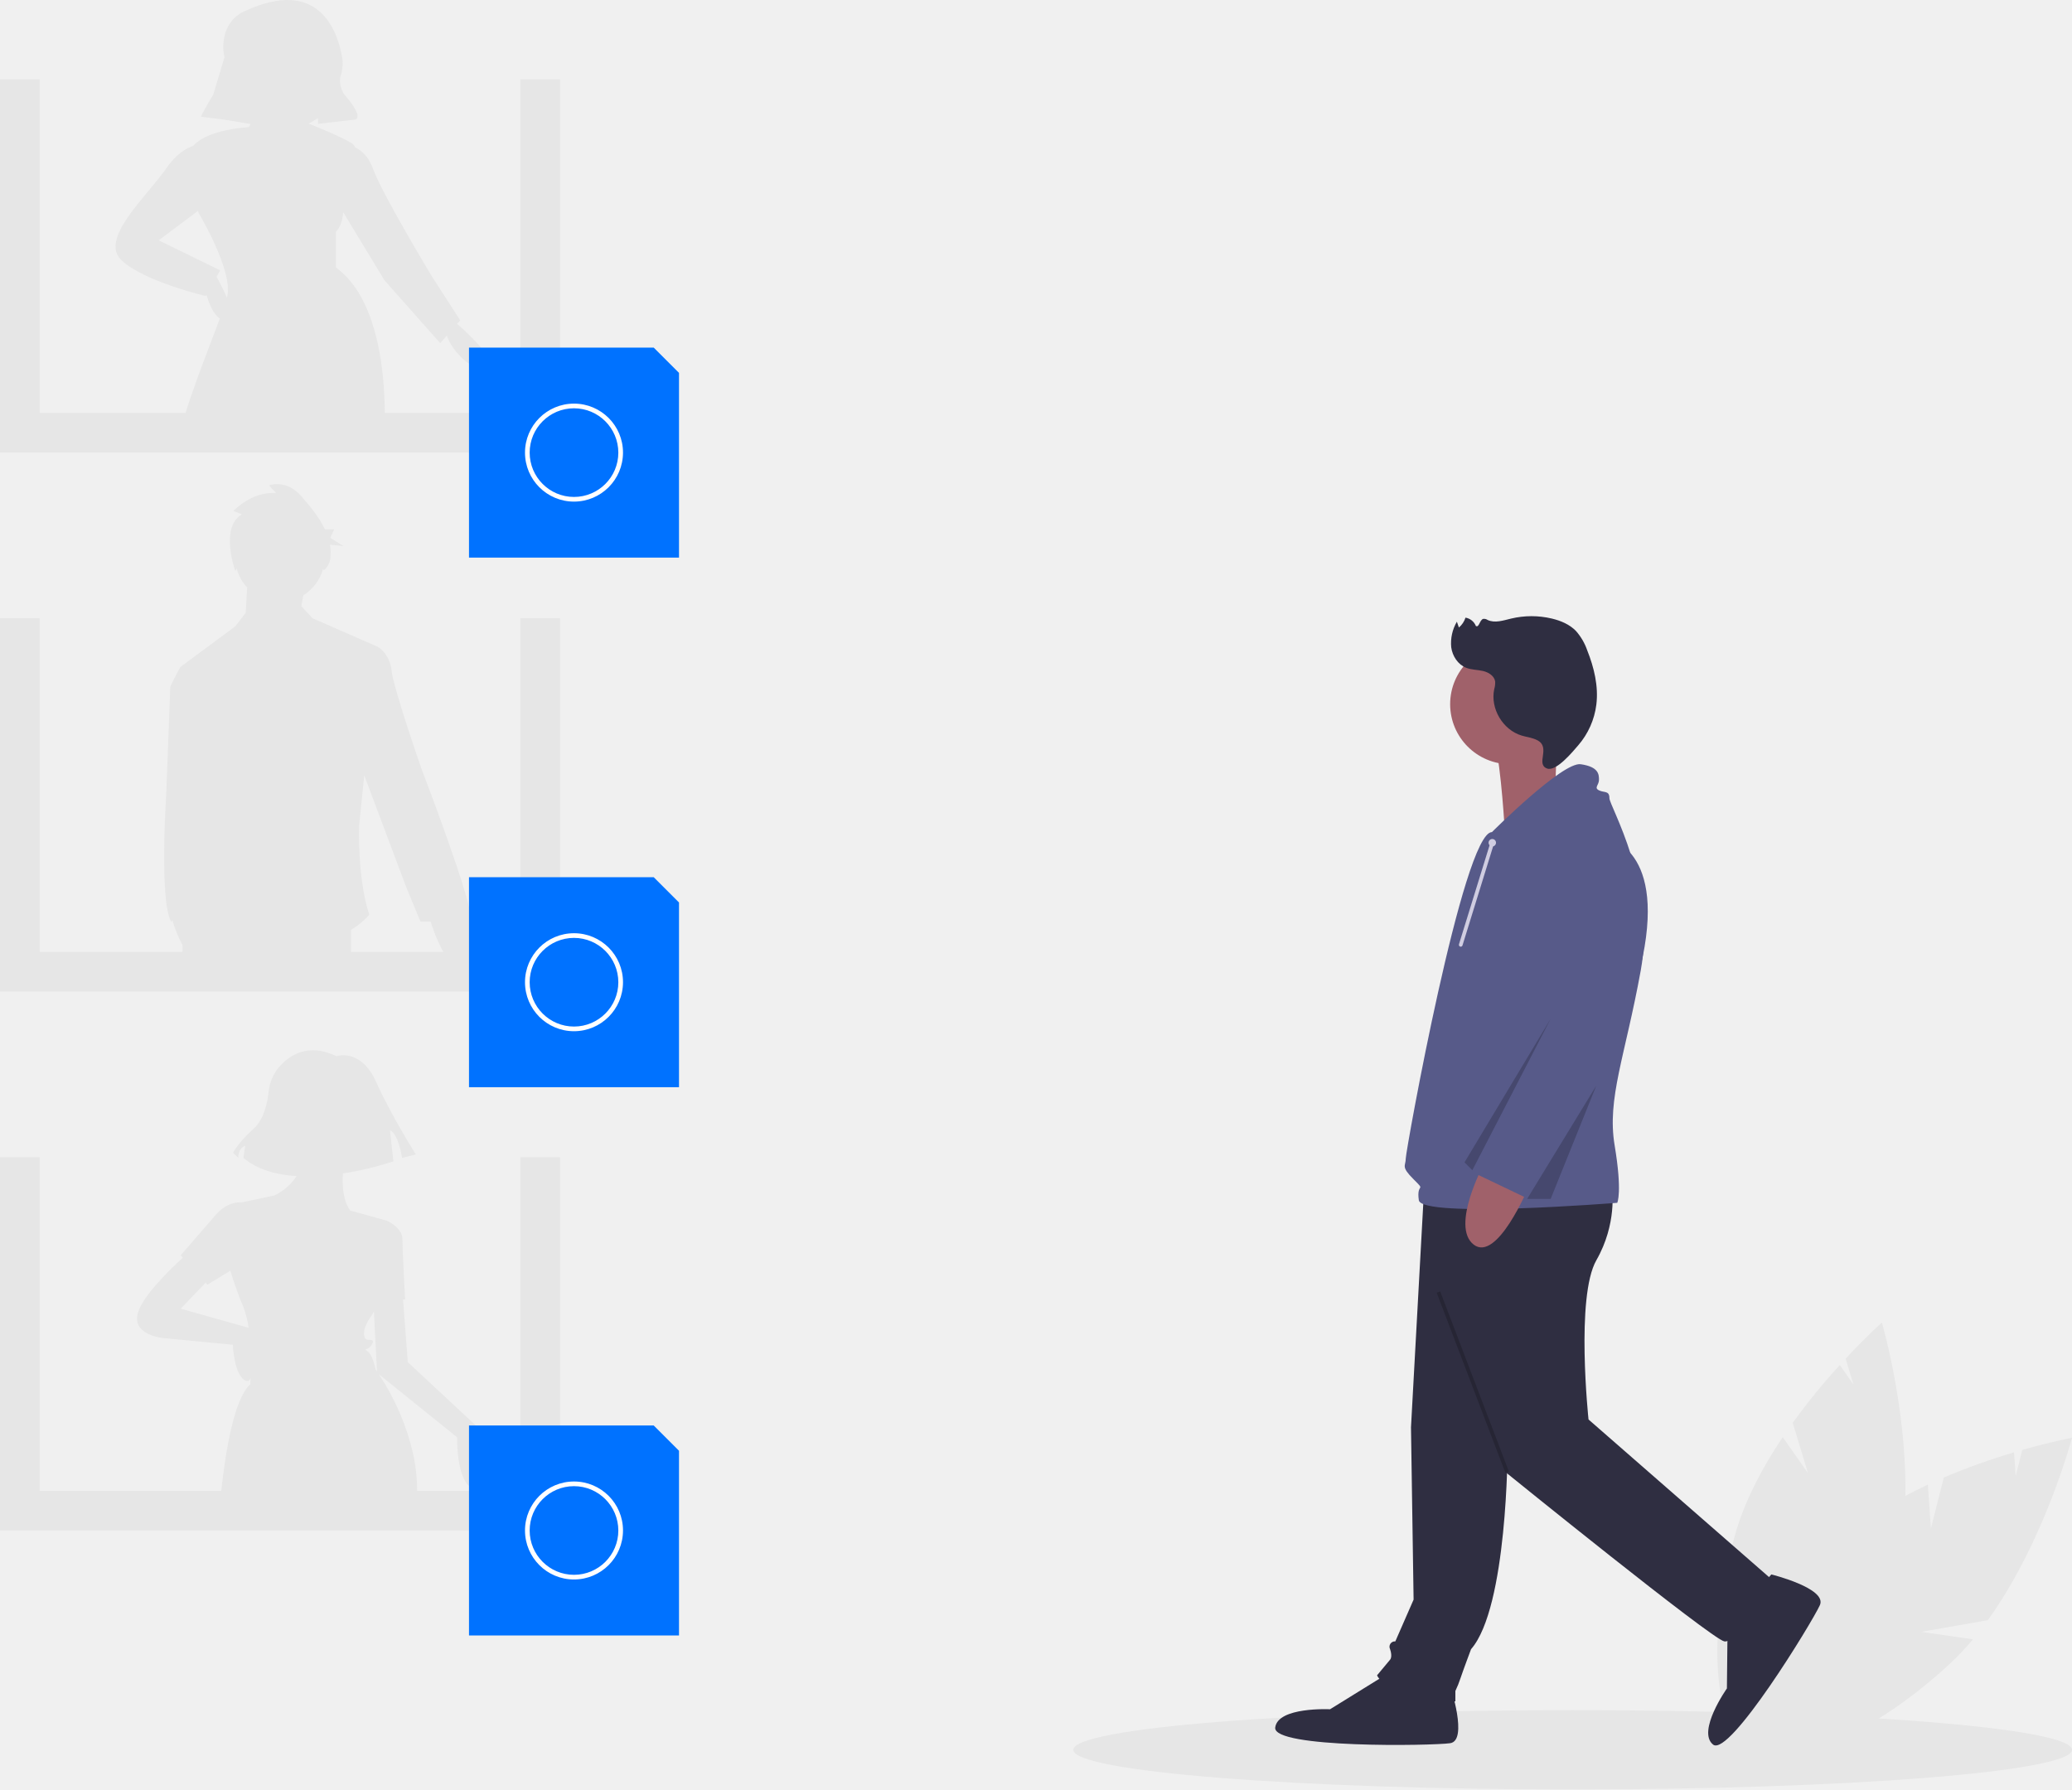
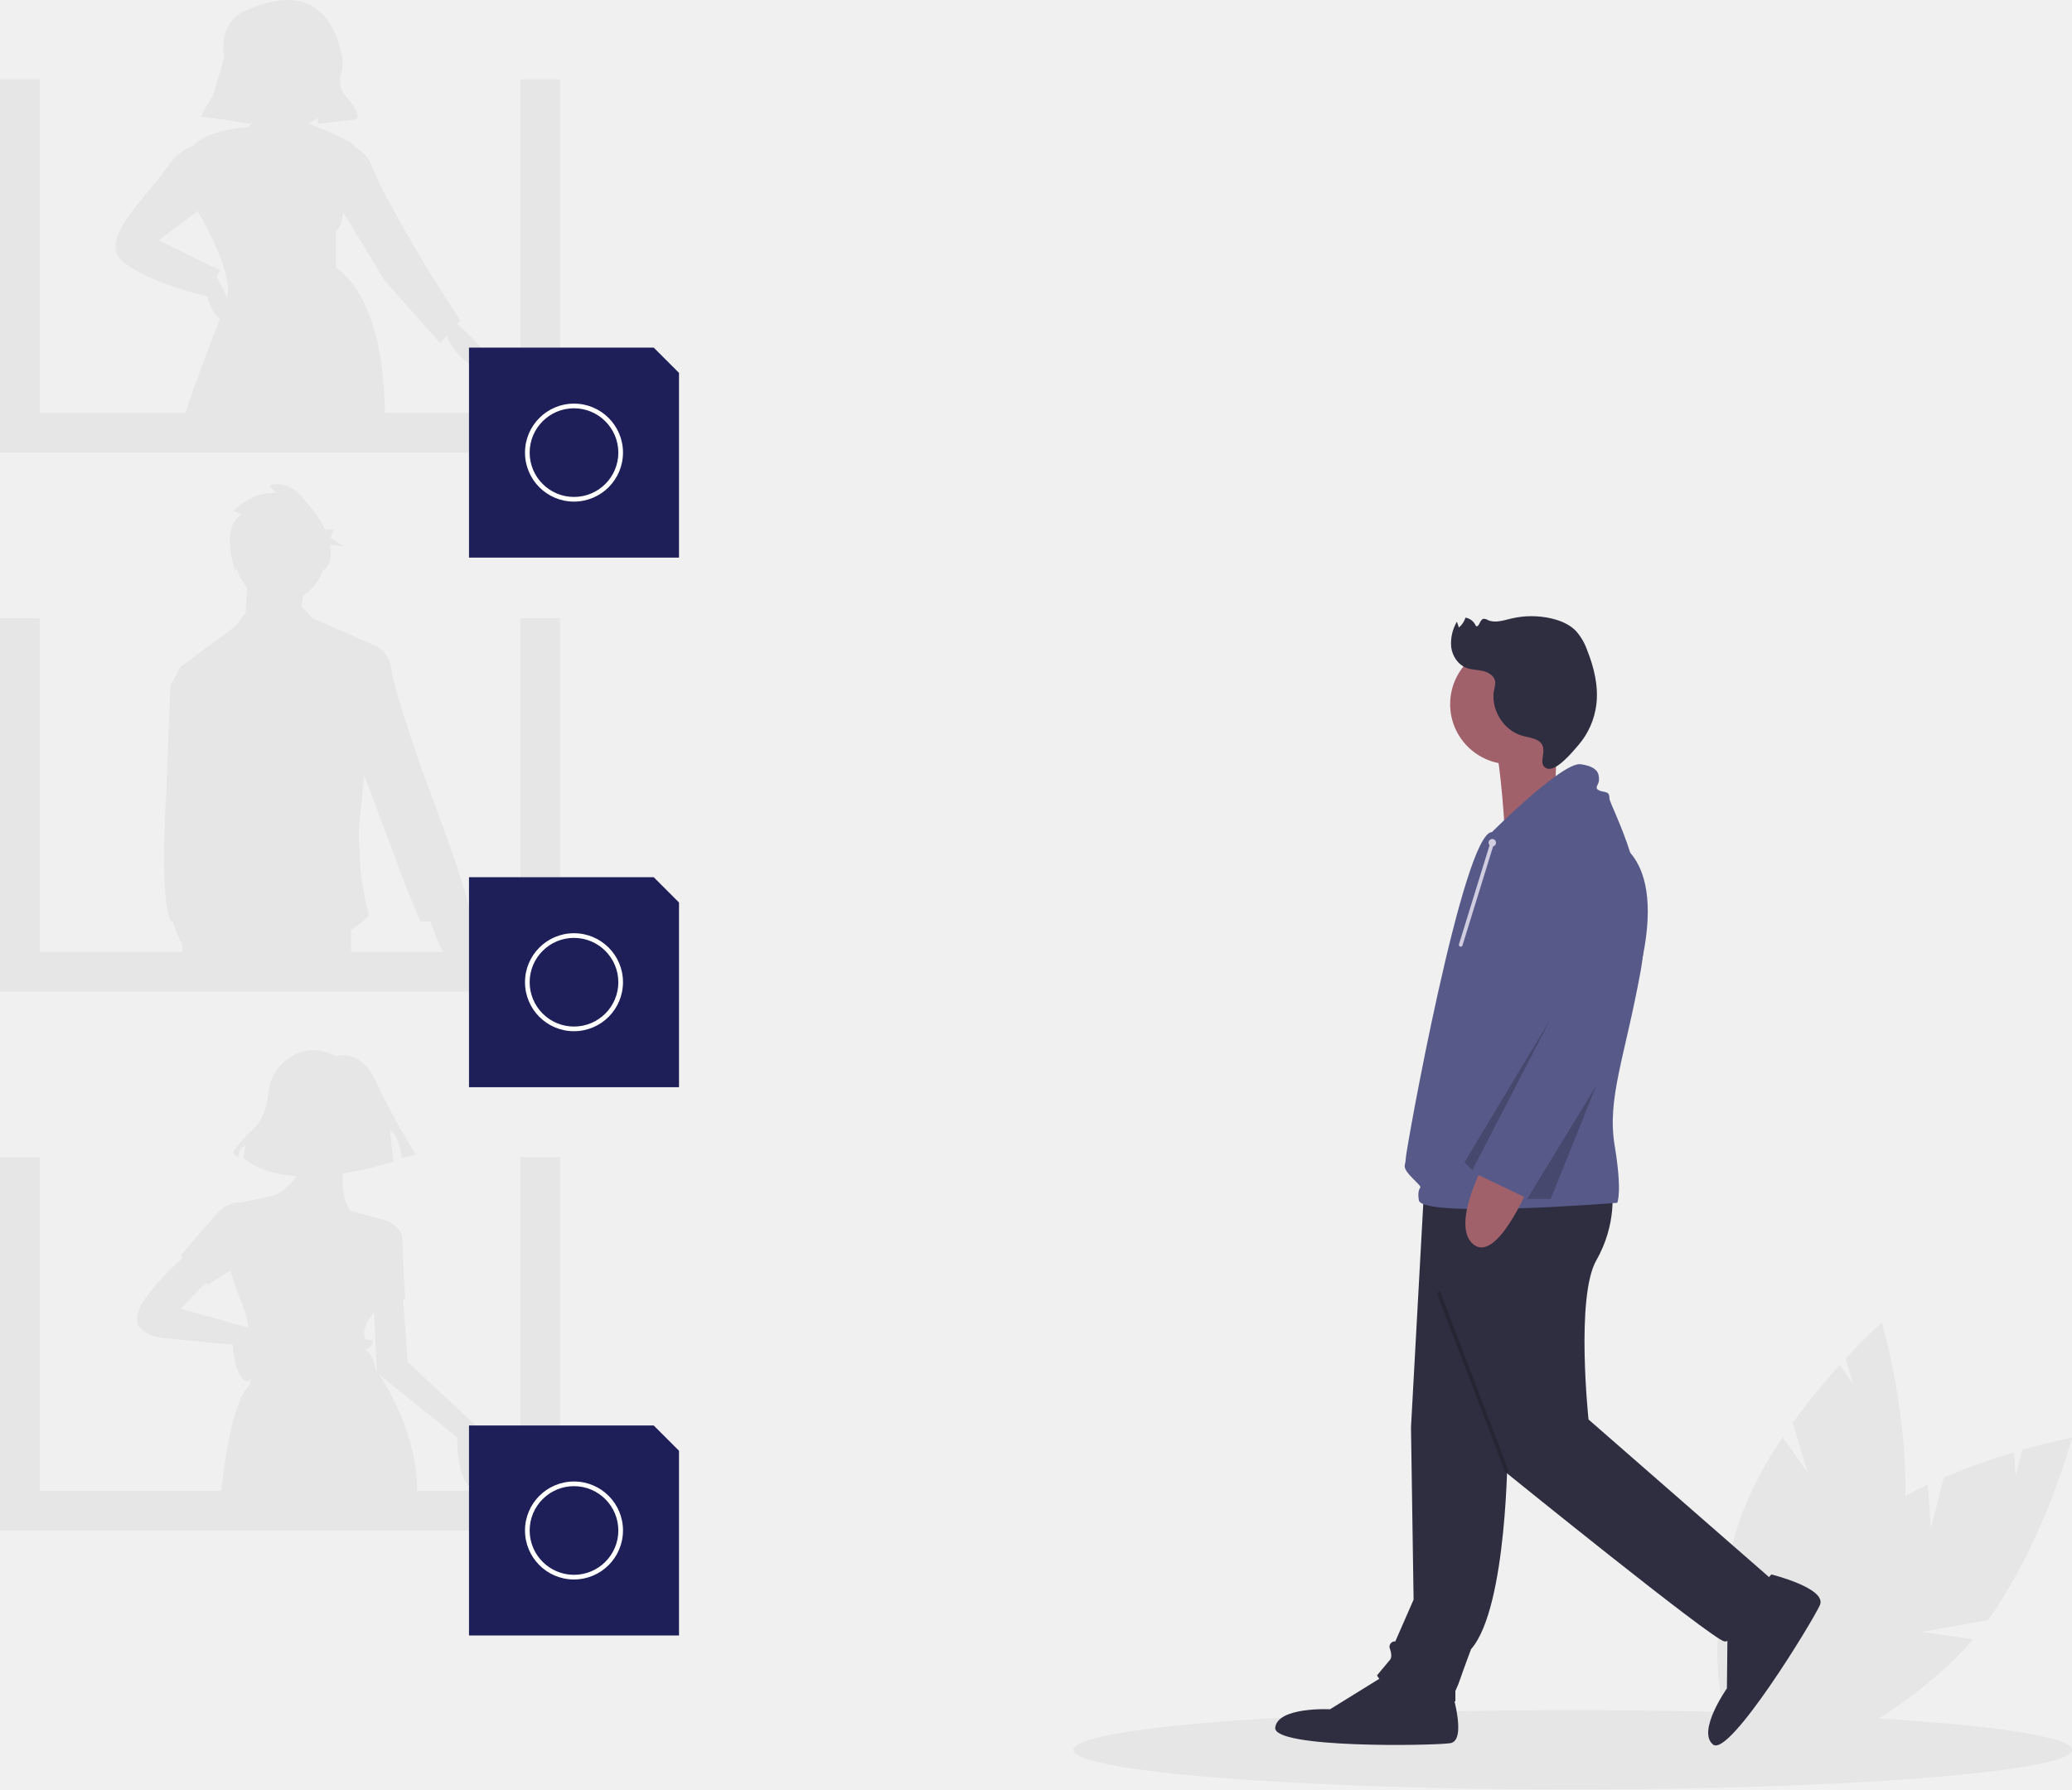
<svg xmlns="http://www.w3.org/2000/svg" id="fcb9129a-8421-465f-8817-beceb46f7383" data-name="Layer 1" width="888" height="767" viewBox="0 0 888 767">
  <path d="M983.525,721.639l5.538-21.844a283.646,283.646,0,0,1,30.093-10.796l.699,10.152,2.836-11.184c12.682-3.621,21.309-5.216,21.309-5.216s-11.654,44.316-36.097,78.196l-28.481,5.003,22.126,3.19a114.757,114.757,0,0,1-9.897,10.489c-35.558,33.005-75.162,48.148-88.459,33.823s4.749-52.694,40.306-85.699c11.023-10.232,24.871-18.443,38.732-24.905Z" transform="translate(-156 -66.49999)" fill="#e6e6e6" />
  <path d="M930.852,697.917l-6.55-21.562a283.644,283.644,0,0,1,20.18-24.797l5.846,8.329-3.354-11.04c8.984-9.655,15.545-15.48,15.545-15.48s12.931,43.96,9.519,85.597l-21.795,19.005,20.59-8.706a114.755,114.755,0,0,1-3.051,14.095c-13.379,46.634-39.454,80.068-58.242,74.678s-23.173-47.563-9.794-94.197c4.147-14.457,11.757-28.644,20.283-41.34Z" transform="translate(-156 -66.49999)" fill="#e6e6e6" />
  <ellipse cx="674" cy="750" rx="214" ry="17" fill="#e6e6e6" />
  <polygon points="223 34 223 177 17 177 17 34 0 34 0 194 240 194 240 34 223 34" fill="#e6e6e6" />
  <polygon points="223 265 223 408 17 408 17 265 0 265 0 425 240 425 240 265 223 265" fill="#e6e6e6" />
  <polygon points="223 496 223 639 17 639 17 496 0 496 0 656 240 656 240 496 223 496" fill="#e6e6e6" />
  <path d="M351.928,205.301l1.316-1.504-12.249-18.987S319.558,149.287,315.883,138.875c-1.88-5.325-5.04-7.924-7.68-9.195L308.2,129.67a3.639,3.639,0,0,0-1.5-1.82c-4.79-2.87-14.42-6.78-18.41-8.36l-.002-.001.953-.52,3.062-1.837v2.45l15.924-1.837s4.287-.612-4.9-11.024c0,0-2.426-4.043-1.365-7.531a17.591,17.591,0,0,0,.669-8.226c-2.058-11.482-10.133-34.309-41.564-19.766,0,0-8.923,2.974-9.376,14.72a20.304,20.304,0,0,0,.524,5.122l-4.863,16.126c-1.879,3.025-3.65,6.113-5.243,9.299l-.028.056,9.8,1.225h0l11.539,1.923c-.25.464-.526.909-.816,1.343-.603.033-16.667.843-23.284,7.45a5.174,5.174,0,0,0-.49.56l-.003.004c-3.052.976-7.4,3.49-11.752,9.85-7.962,11.637-28.786,30.011-18.987,39.198s36.136,15.312,36.136,15.312l.278-.501c1.13,3.901,2.964,8.351,5.728,10.124l-.001.003c-2.47,6.67-5.94,15.52-9.23,24.49-2.12,5.8-4.17,11.66-5.81,17h85.73a170.166,170.166,0,0,0-.86-17c-1.79-17.33-6.91-36.77-20.1-46.36V165.82s2.798-2.439,3.11-8.376l17.713,29.203L344.669,213.596l2.81-3.212c3.75,10.305,16.459,17.959,18.626,13.624C368.087,220.046,356.453,209.277,351.928,205.301Zm-103.123-20.161,1.544-2.78L224.013,169.498l16.797-12.598c.22.62.35.96.35.96s14.7,24.5,12.25,35.52c-.05.2-.1.42-.16.66l-0.0.001A85.797,85.797,0,0,0,248.805,185.14Z" transform="translate(-156 -66.49999)" fill="#e6e6e6" />
  <path d="M261.308,329.16l-4.481,5.802-23.501,17.408s-4.352,7.834-4.352,8.704-1.741,46.132-1.741,46.132-3.046,45.696,2.176,54.401l.53-.57.001.004a50.895,50.895,0,0,0,4.26,10.5v3.96h72.24V465.088a33.074,33.074,0,0,0,7.834-6.528c-5.222-15.667-4.352-38.298-4.352-38.298l2.192-21.429,17.828,47.541L336.201,461.5h4.369c1.286,4.239,8.339,25.712,17.375,19.009,6.123-4.542,3.212-13.198.03-19.24.462-8.625-21.07-64.509-21.07-64.509s-12.186-34.816-13.056-42.65-6.093-10.445-6.093-10.445L289.903,331.48l-4.758-5.165h0l.845-4.648a19.153,19.153,0,0,0,8.46-11.327c.18.378.295.617.295.617a7.711,7.711,0,0,0,2.823-5.044,20.076,20.076,0,0,0-.159-5.959l5.861.645-5.711-3.593,1.632-3.593h-3.909c-2.517-5.341-6.553-10.081-10.042-14.115-6.637-7.672-13.938-4.75-13.938-4.75l2.987,3.288c-10.619-.731-18.252,7.672-18.252,7.672l3.65,1.461c-9.624,5.48-2.857,24.268-2.857,24.268s.263-.399.63-1.068a19.079,19.079,0,0,0,4.45,8.157Zm-.129,2.32-.036.072.165-2.391Z" transform="translate(-156 -66.49999)" fill="#e6e6e6" />
  <path d="M330.767,650.33l-2.023-26.808.878-.098s-1.145-20.609-1.145-25.761-6.87-8.015-6.87-8.015l-1.814-.499-13.628-3.753c-3.056-3.969-3.555-10.262-3.194-15.923a136.071,136.071,0,0,0,21.64-5.202l-1.478-13.299c3.694,1.478,5.172,11.821,5.172,11.821l5.91-1.478s-10.343-16.254-16.993-31.03-16.992-11.082-16.992-11.082c-12.19-5.869-20.242-.426-24.661,4.695a19.21,19.21,0,0,0-4.423,10.461c-.515,4.614-2.015,11.995-6.379,15.874-6.649,5.91-8.866,10.343-8.866,10.343l2.216,2.216c0-4.433,2.955-5.172,2.955-5.172l-.739,5.172c6.006,5.116,14.223,7.283,22.774,7.816a23.249,23.249,0,0,1-9.496,8.266l-13.993,2.999c-2.863-.2-7.075.624-11.289,5.486-7.442,8.587-14.884,17.174-14.884,17.174l.929,1.022c-5.605,5.122-17.1,16.292-19.248,23.594-2.862,9.732,10.877,10.877,10.877,10.877l29.768,2.862s.573,13.739,5.725,15.457c.891.297,1.501-.201,1.907-1.208-.047,1.158-.097,2.069-.134,2.672-4.715,4.346-8.003,15.9-10.282,29.691-.9,5.42-1.65,11.18-2.26,17h84.03c.01-.42.01-.82.01-1.21,0-1.79-.07-3.57-.2-5.32a77.832,77.832,0,0,0-1.55-10.47,103.047,103.047,0,0,0-14.667-33.984l33.566,27.053s-.572,22.899,9.159,22.326S361,678.5,361,678.5ZM233.448,627.431,244.131,616.284l.766.843,9.826-5.948a164.392,164.392,0,0,0,5.63,15.68,40.294,40.294,0,0,1,2.191,8.766ZM317.57,654.36c-.21-.31-.41-.59-.58-.84l-.013-.018c-.245-1.205-1.372-6.243-3.383-7.751-2.29-1.717,0,0,1.717-2.862s-1.145-1.717-2.29-2.29-2.29-4.007,2.29-10.304a8.897,8.897,0,0,0,.926-1.745l1.335,25.815Z" transform="translate(-156 -66.49999)" fill="#e6e6e6" />
-   <polygon points="280.167 611 201 611 201 701 291 701 291 621.833 280.167 611" fill="#0072ff" />
+   <polygon points="280.167 611 201 611 201 701 291 701 291 621.833 280.167 611" fill="#1e1e58" />
  <path d="M402,743.5a21,21,0,1,1,21-21A21.024,21.024,0,0,1,402,743.5Zm0-40a19,19,0,1,0,19,19A19.022,19.022,0,0,0,402,703.5Z" transform="translate(-156 -66.49999)" fill="#fff" />
-   <polygon points="280.167 376 201 376 201 466 291 466 291 386.833 280.167 376" fill="#0072ff" />
+   <polygon points="280.167 376 201 376 201 466 291 466 291 386.833 280.167 376" fill="#1e1e58" />
  <path d="M402,508.5a21,21,0,1,1,21-21A21.024,21.024,0,0,1,402,508.5Zm0-40a19,19,0,1,0,19,19A19.022,19.022,0,0,0,402,468.5Z" transform="translate(-156 -66.49999)" fill="#fff" />
-   <polygon points="280.167 149 201 149 201 239 291 239 291 159.833 280.167 149" fill="#0072ff" />
+   <polygon points="280.167 149 201 149 201 239 291 239 291 159.833 280.167 149" fill="#1e1e58" />
  <path d="M402,281.5a21,21,0,1,1,21-21A21.024,21.024,0,0,1,402,281.5Zm0-40a19,19,0,1,0,19,19A19.022,19.022,0,0,0,402,241.5Z" transform="translate(-156 -66.49999)" fill="#fff" />
  <path d="M802.11,687.231s0,68.257-15.666,86.16c0,0-3.357,8.952-4.476,12.309a47.048,47.048,0,0,1-2.238,5.595v4.476s-30.212-3.357-33.569-11.19l5.595-6.714s1.119-1.119,0-4.476a2.299,2.299,0,0,1,2.238-3.357l7.833-17.903-1.119-73.852,5.595-101.826,48.116-2.238Z" transform="translate(-156 -66.49999)" fill="#2f2e41" />
  <path d="M777.492,789.057s7.833,23.498,0,24.617-76.09,2.238-74.971-6.714,23.498-7.833,23.498-7.833l23.498-14.547Z" transform="translate(-156 -66.49999)" fill="#2f2e41" />
  <path d="M846.868,576.453s2.238,14.547-6.714,30.212-3.357,68.257-3.357,68.257l79.447,69.376s-15.666,26.855-21.26,25.736-93.993-72.733-93.993-72.733l-34.688-116.373Z" transform="translate(-156 -66.49999)" fill="#2f2e41" />
  <path d="M915.152,741.334s24.041,5.964,20.793,13.179-38.844,65.466-45.806,59.728,5.964-24.041,5.964-24.041l.293-27.635Z" transform="translate(-156 -66.49999)" fill="#2f2e41" />
  <circle cx="647.228" cy="301.826" r="25.736" fill="#a0616a" />
  <path d="M823.478,377.406,822.34,410.524l-21.655,8.556s-2.124-33.91-5.121-35.79S823.478,377.406,823.478,377.406Z" transform="translate(-156 -66.49999)" fill="#a0616a" />
  <path d="M795.396,423.155s30.212-30.212,38.045-29.093,7.833,4.476,7.833,6.714-2.238,3.357,0,4.476,4.476,0,4.476,3.357,20.141,36.926,13.428,73.852-14.547,54.829-11.19,74.971,1.119,24.617,1.119,24.617-83.922,6.714-85.041-1.119,3.357-3.357-2.238-8.952-3.357-5.595-3.357-8.952S783.087,423.155,795.396,423.155Z" transform="translate(-156 -66.49999)" fill="#575a89" />
  <path d="M811.061,575.335s-13.428,32.45-23.498,24.617,4.476-34.688,4.476-34.688Z" transform="translate(-156 -66.49999)" fill="#a0616a" />
  <path d="M843.511,425.393s26.29,3.01,16.502,51.299-47.833,104.237-47.833,104.237L786.444,568.621l33.569-66.019-7.833-41.402S807.704,422.036,843.511,425.393Z" transform="translate(-156 -66.49999)" fill="#575a89" />
  <polygon points="664.572 436.661 627.647 498.204 631.003 501.561 664.572 436.661" opacity="0.2" />
  <polygon points="684.118 465.341 654.502 513.87 664.572 513.87 684.118 465.341" opacity="0.2" />
  <path d="M814.877,383.79c-2.083-1.102-4.504-1.329-6.759-2.013-8.068-2.45-13.473-11.57-11.748-19.824a10.115,10.115,0,0,0,.424-3.267c-.302-2.444-2.803-4.022-5.201-4.582s-4.95-.479-7.243-1.379c-3.54-1.391-5.891-5.028-6.4-8.797a18.171,18.171,0,0,1,2.427-10.952l.866,2.493a9.247,9.247,0,0,0,2.831-4.234,5.832,5.832,0,0,1,4.444,3.573c1.391.82,1.591-2.548,3.127-3.044a2.759,2.759,0,0,1,1.917.473c3.095,1.444,6.691.209,10.012-.591a37.688,37.688,0,0,1,17.495-.021c3.822.912,7.605,2.499,10.34,5.32a24.81,24.81,0,0,1,4.837,8.311c2.933,7.382,4.871,15.369,3.903,23.253a32.915,32.915,0,0,1-7.757,17.439c-2.215,2.552-9.44,11.454-13.402,9.936C814.01,393.979,820.743,386.892,814.877,383.79Z" transform="translate(-156 -66.49999)" fill="#2f2e41" />
  <rect x="786.401" y="617.603" width="1.592" height="82.629" transform="translate(-339.1315 257.2851) rotate(-20.87686)" opacity="0.2" />
  <circle cx="639.554" cy="361.207" r="1.592" fill="#d0cde1" />
  <line x1="639.554" y1="361.207" x2="626.024" y2="404.982" fill="#d0cde1" />
  <path d="M782.024,472.278a.796.796,0,0,0,.76-.561l13.53-43.774a.796.796,0,1,0-1.52-.47L781.264,471.247a.797.797,0,0,0,.76,1.031Z" transform="translate(-156 -66.49999)" fill="#d0cde1" />
</svg>
